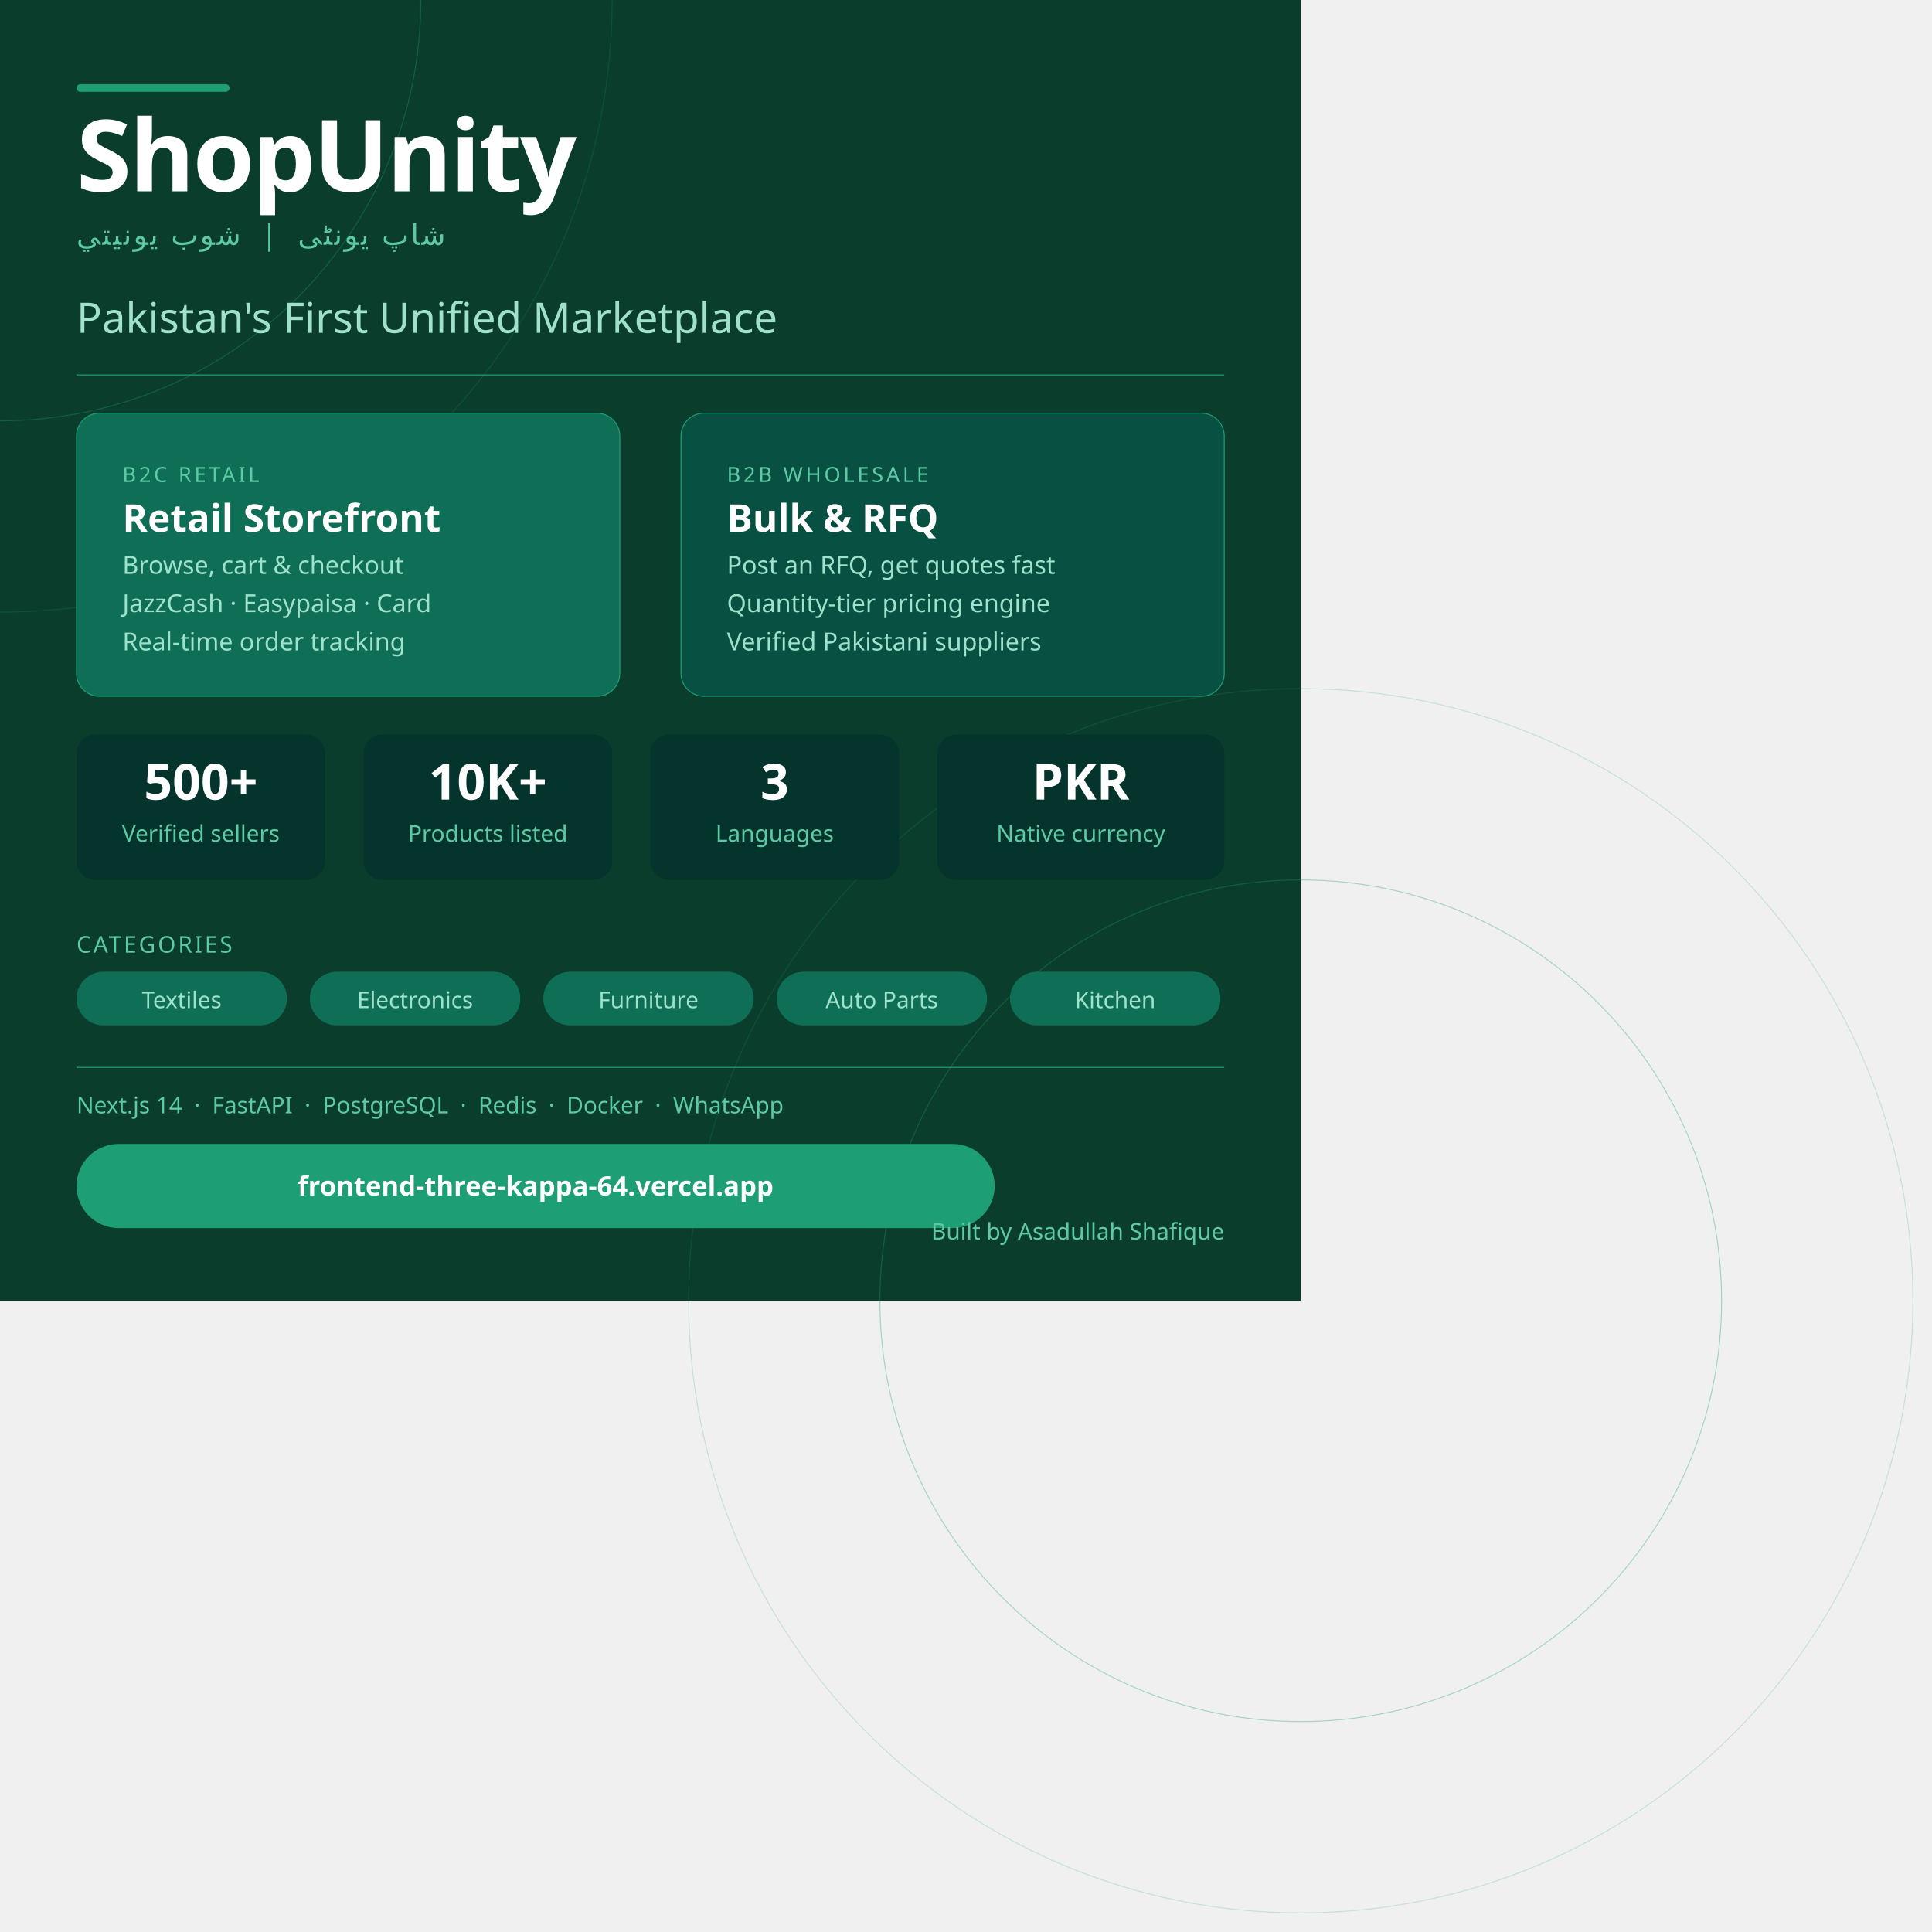
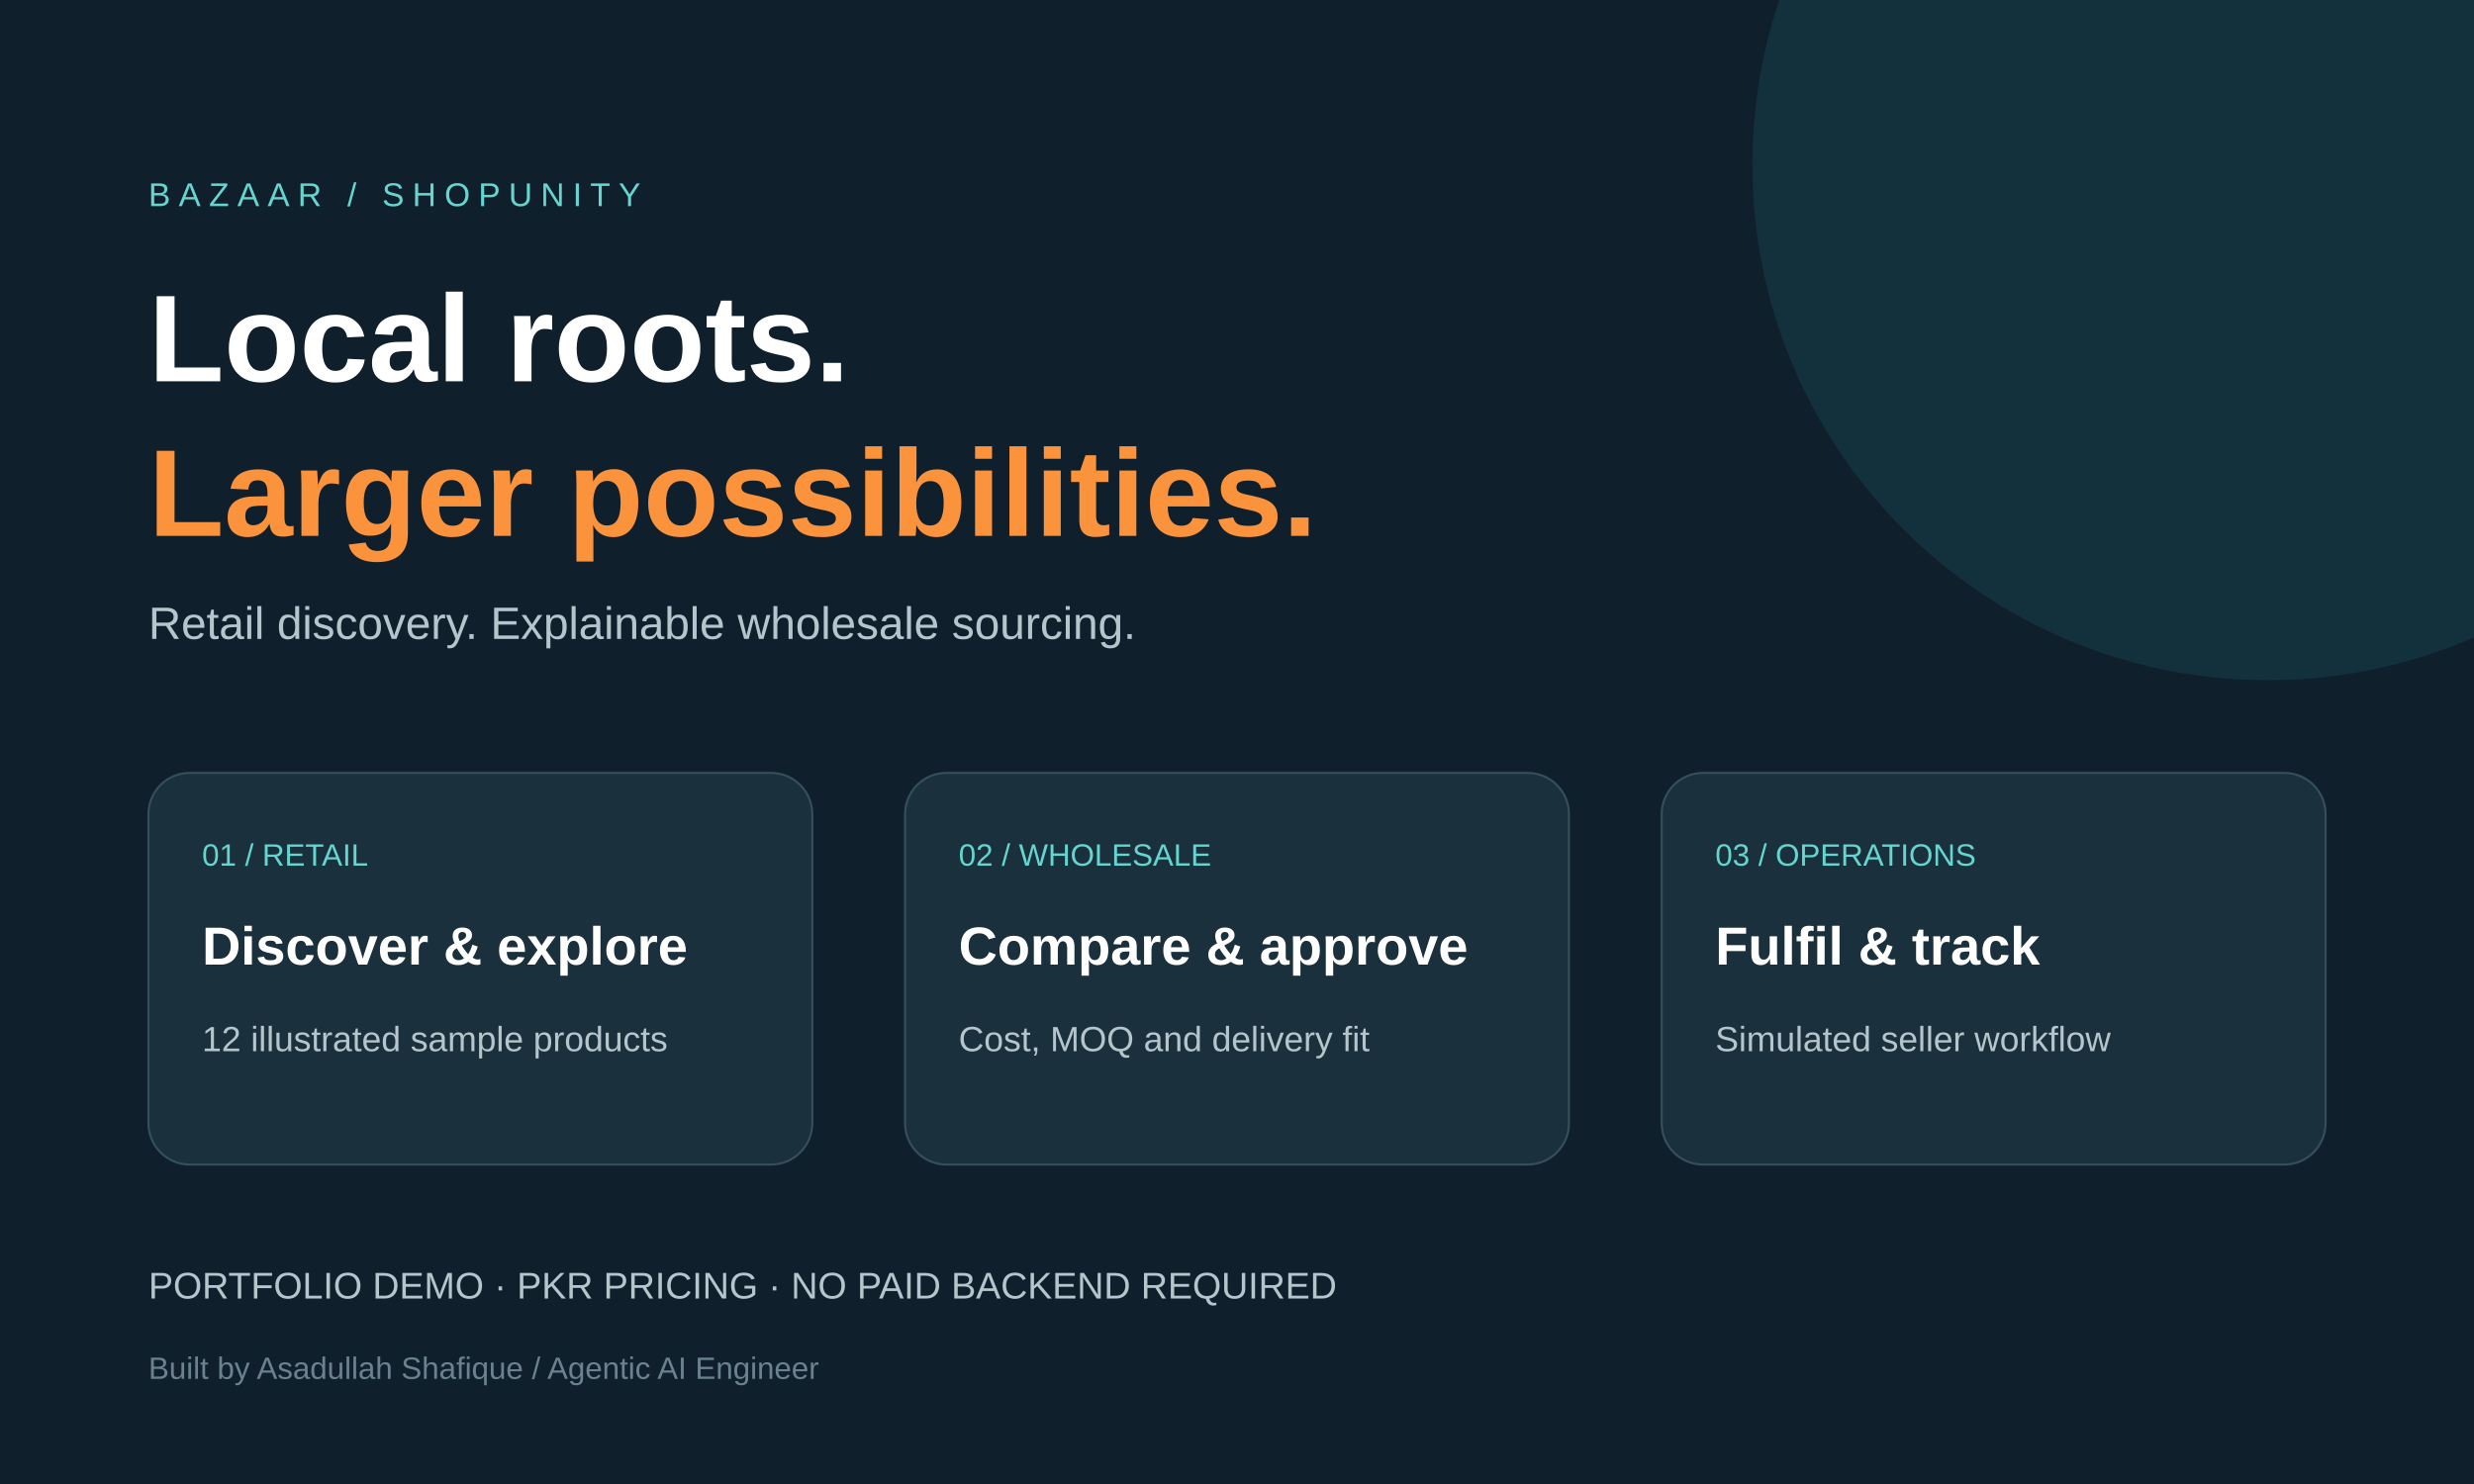
- <svg xmlns="http://www.w3.org/2000/svg" width="100%" viewBox="0 0 1010 1010" role="img" style="">
-   <defs>
-     <marker id="arrow" viewBox="0 0 10 10" refX="8" refY="5" markerWidth="6" markerHeight="6" orient="auto-start-reverse">
-       <path d="M2 1L8 5L2 9" fill="none" stroke="context-stroke" stroke-width="1.5" stroke-linecap="round" stroke-linejoin="round" />
-     </marker>
-   </defs>
-   <rect width="680" height="680" fill="#0A3D2B" style="fill:rgb(10, 61, 43);stroke:none;color:rgb(255, 255, 255);stroke-width:1px;stroke-linecap:butt;stroke-linejoin:miter;opacity:1;font-family:&quot;Anthropic Sans&quot;, -apple-system, BlinkMacSystemFont, &quot;Segoe UI&quot;, sans-serif;font-size:16px;font-weight:400;text-anchor:start;dominant-baseline:auto" />
-   <circle cx="0" cy="0" r="220" fill="none" stroke="#1D9E75" stroke-width="0.5" opacity="0.35" style="fill:none;stroke:rgb(29, 158, 117);color:rgb(255, 255, 255);stroke-width:0.5px;stroke-linecap:butt;stroke-linejoin:miter;opacity:0.35;font-family:&quot;Anthropic Sans&quot;, -apple-system, BlinkMacSystemFont, &quot;Segoe UI&quot;, sans-serif;font-size:16px;font-weight:400;text-anchor:start;dominant-baseline:auto" />
-   <circle cx="0" cy="0" r="320" fill="none" stroke="#1D9E75" stroke-width="0.5" opacity="0.2" style="fill:none;stroke:rgb(29, 158, 117);color:rgb(255, 255, 255);stroke-width:0.5px;stroke-linecap:butt;stroke-linejoin:miter;opacity:0.2;font-family:&quot;Anthropic Sans&quot;, -apple-system, BlinkMacSystemFont, &quot;Segoe UI&quot;, sans-serif;font-size:16px;font-weight:400;text-anchor:start;dominant-baseline:auto" />
-   <circle cx="680" cy="680" r="220" fill="none" stroke="#1D9E75" stroke-width="0.5" opacity="0.35" style="fill:none;stroke:rgb(29, 158, 117);color:rgb(255, 255, 255);stroke-width:0.5px;stroke-linecap:butt;stroke-linejoin:miter;opacity:0.35;font-family:&quot;Anthropic Sans&quot;, -apple-system, BlinkMacSystemFont, &quot;Segoe UI&quot;, sans-serif;font-size:16px;font-weight:400;text-anchor:start;dominant-baseline:auto" />
-   <circle cx="680" cy="680" r="320" fill="none" stroke="#1D9E75" stroke-width="0.5" opacity="0.2" style="fill:none;stroke:rgb(29, 158, 117);color:rgb(255, 255, 255);stroke-width:0.5px;stroke-linecap:butt;stroke-linejoin:miter;opacity:0.2;font-family:&quot;Anthropic Sans&quot;, -apple-system, BlinkMacSystemFont, &quot;Segoe UI&quot;, sans-serif;font-size:16px;font-weight:400;text-anchor:start;dominant-baseline:auto" />
-   <rect x="40" y="44" width="80" height="4" rx="2" fill="#1D9E75" style="fill:rgb(29, 158, 117);stroke:none;color:rgb(255, 255, 255);stroke-width:1px;stroke-linecap:butt;stroke-linejoin:miter;opacity:1;font-family:&quot;Anthropic Sans&quot;, -apple-system, BlinkMacSystemFont, &quot;Segoe UI&quot;, sans-serif;font-size:16px;font-weight:400;text-anchor:start;dominant-baseline:auto" />
-   <text x="40" y="100" font-family="system-ui, sans-serif" font-size="52" font-weight="700" fill="#FFFFFF" letter-spacing="-1" style="fill:rgb(255, 255, 255);stroke:none;color:rgb(255, 255, 255);stroke-width:1px;stroke-linecap:butt;stroke-linejoin:miter;opacity:1;font-family:system-ui, sans-serif;font-size:52px;font-weight:700;text-anchor:start;dominant-baseline:auto">ShopUnity</text>
-   <text x="40" y="128" font-family="system-ui, sans-serif" font-size="15" font-weight="400" fill="#5DCAA5" letter-spacing="1" style="fill:rgb(93, 202, 165);stroke:none;color:rgb(255, 255, 255);stroke-width:1px;stroke-linecap:butt;stroke-linejoin:miter;opacity:1;font-family:system-ui, sans-serif;font-size:15px;font-weight:400;text-anchor:start;dominant-baseline:auto">شاپ یونٹی  |  شوب يونيتي</text>
-   <text x="40" y="174" font-family="system-ui, sans-serif" font-size="22" font-weight="500" fill="#9FE1CB" style="fill:rgb(159, 225, 203);stroke:none;color:rgb(255, 255, 255);stroke-width:1px;stroke-linecap:butt;stroke-linejoin:miter;opacity:1;font-family:system-ui, sans-serif;font-size:22px;font-weight:500;text-anchor:start;dominant-baseline:auto">Pakistan's First Unified Marketplace</text>
-   <line x1="40" y1="196" x2="640" y2="196" stroke="#1D9E75" stroke-width="0.5" style="fill:rgb(0, 0, 0);stroke:rgb(29, 158, 117);color:rgb(255, 255, 255);stroke-width:0.5px;stroke-linecap:butt;stroke-linejoin:miter;opacity:1;font-family:&quot;Anthropic Sans&quot;, -apple-system, BlinkMacSystemFont, &quot;Segoe UI&quot;, sans-serif;font-size:16px;font-weight:400;text-anchor:start;dominant-baseline:auto" />
-   <rect x="40" y="216" width="284" height="148" rx="12" fill="#0F6E56" style="fill:rgb(15, 110, 86);stroke:none;color:rgb(255, 255, 255);stroke-width:1px;stroke-linecap:butt;stroke-linejoin:miter;opacity:1;font-family:&quot;Anthropic Sans&quot;, -apple-system, BlinkMacSystemFont, &quot;Segoe UI&quot;, sans-serif;font-size:16px;font-weight:400;text-anchor:start;dominant-baseline:auto" />
-   <rect x="40" y="216" width="284" height="148" rx="12" fill="none" stroke="#1D9E75" stroke-width="0.5" style="fill:none;stroke:rgb(29, 158, 117);color:rgb(255, 255, 255);stroke-width:0.5px;stroke-linecap:butt;stroke-linejoin:miter;opacity:1;font-family:&quot;Anthropic Sans&quot;, -apple-system, BlinkMacSystemFont, &quot;Segoe UI&quot;, sans-serif;font-size:16px;font-weight:400;text-anchor:start;dominant-baseline:auto" />
-   <text x="64" y="252" font-family="system-ui, sans-serif" font-size="11" font-weight="500" fill="#5DCAA5" letter-spacing="1.5" style="fill:rgb(93, 202, 165);stroke:none;color:rgb(255, 255, 255);stroke-width:1px;stroke-linecap:butt;stroke-linejoin:miter;opacity:1;font-family:system-ui, sans-serif;font-size:11px;font-weight:500;text-anchor:start;dominant-baseline:auto">B2C  RETAIL</text>
-   <text x="64" y="278" font-family="system-ui, sans-serif" font-size="20" font-weight="700" fill="#FFFFFF" style="fill:rgb(255, 255, 255);stroke:none;color:rgb(255, 255, 255);stroke-width:1px;stroke-linecap:butt;stroke-linejoin:miter;opacity:1;font-family:system-ui, sans-serif;font-size:20px;font-weight:700;text-anchor:start;dominant-baseline:auto">Retail Storefront</text>
-   <text x="64" y="300" font-family="system-ui, sans-serif" font-size="13" font-weight="400" fill="#9FE1CB" style="fill:rgb(159, 225, 203);stroke:none;color:rgb(255, 255, 255);stroke-width:1px;stroke-linecap:butt;stroke-linejoin:miter;opacity:1;font-family:system-ui, sans-serif;font-size:13px;font-weight:400;text-anchor:start;dominant-baseline:auto">Browse, cart &amp; checkout</text>
-   <text x="64" y="320" font-family="system-ui, sans-serif" font-size="13" font-weight="400" fill="#9FE1CB" style="fill:rgb(159, 225, 203);stroke:none;color:rgb(255, 255, 255);stroke-width:1px;stroke-linecap:butt;stroke-linejoin:miter;opacity:1;font-family:system-ui, sans-serif;font-size:13px;font-weight:400;text-anchor:start;dominant-baseline:auto">JazzCash · Easypaisa · Card</text>
-   <text x="64" y="340" font-family="system-ui, sans-serif" font-size="13" font-weight="400" fill="#9FE1CB" style="fill:rgb(159, 225, 203);stroke:none;color:rgb(255, 255, 255);stroke-width:1px;stroke-linecap:butt;stroke-linejoin:miter;opacity:1;font-family:system-ui, sans-serif;font-size:13px;font-weight:400;text-anchor:start;dominant-baseline:auto">Real-time order tracking</text>
-   <rect x="356" y="216" width="284" height="148" rx="12" fill="#085041" style="fill:rgb(8, 80, 65);stroke:none;color:rgb(255, 255, 255);stroke-width:1px;stroke-linecap:butt;stroke-linejoin:miter;opacity:1;font-family:&quot;Anthropic Sans&quot;, -apple-system, BlinkMacSystemFont, &quot;Segoe UI&quot;, sans-serif;font-size:16px;font-weight:400;text-anchor:start;dominant-baseline:auto" />
-   <rect x="356" y="216" width="284" height="148" rx="12" fill="none" stroke="#1D9E75" stroke-width="0.5" style="fill:none;stroke:rgb(29, 158, 117);color:rgb(255, 255, 255);stroke-width:0.5px;stroke-linecap:butt;stroke-linejoin:miter;opacity:1;font-family:&quot;Anthropic Sans&quot;, -apple-system, BlinkMacSystemFont, &quot;Segoe UI&quot;, sans-serif;font-size:16px;font-weight:400;text-anchor:start;dominant-baseline:auto" />
-   <text x="380" y="252" font-family="system-ui, sans-serif" font-size="11" font-weight="500" fill="#5DCAA5" letter-spacing="1.5" style="fill:rgb(93, 202, 165);stroke:none;color:rgb(255, 255, 255);stroke-width:1px;stroke-linecap:butt;stroke-linejoin:miter;opacity:1;font-family:system-ui, sans-serif;font-size:11px;font-weight:500;text-anchor:start;dominant-baseline:auto">B2B  WHOLESALE</text>
-   <text x="380" y="278" font-family="system-ui, sans-serif" font-size="20" font-weight="700" fill="#FFFFFF" style="fill:rgb(255, 255, 255);stroke:none;color:rgb(255, 255, 255);stroke-width:1px;stroke-linecap:butt;stroke-linejoin:miter;opacity:1;font-family:system-ui, sans-serif;font-size:20px;font-weight:700;text-anchor:start;dominant-baseline:auto">Bulk &amp; RFQ</text>
-   <text x="380" y="300" font-family="system-ui, sans-serif" font-size="13" font-weight="400" fill="#9FE1CB" style="fill:rgb(159, 225, 203);stroke:none;color:rgb(255, 255, 255);stroke-width:1px;stroke-linecap:butt;stroke-linejoin:miter;opacity:1;font-family:system-ui, sans-serif;font-size:13px;font-weight:400;text-anchor:start;dominant-baseline:auto">Post an RFQ, get quotes fast</text>
-   <text x="380" y="320" font-family="system-ui, sans-serif" font-size="13" font-weight="400" fill="#9FE1CB" style="fill:rgb(159, 225, 203);stroke:none;color:rgb(255, 255, 255);stroke-width:1px;stroke-linecap:butt;stroke-linejoin:miter;opacity:1;font-family:system-ui, sans-serif;font-size:13px;font-weight:400;text-anchor:start;dominant-baseline:auto">Quantity-tier pricing engine</text>
-   <text x="380" y="340" font-family="system-ui, sans-serif" font-size="13" font-weight="400" fill="#9FE1CB" style="fill:rgb(159, 225, 203);stroke:none;color:rgb(255, 255, 255);stroke-width:1px;stroke-linecap:butt;stroke-linejoin:miter;opacity:1;font-family:system-ui, sans-serif;font-size:13px;font-weight:400;text-anchor:start;dominant-baseline:auto">Verified Pakistani suppliers</text>
-   <rect x="40" y="384" width="130" height="76" rx="10" fill="#04342C" style="fill:rgb(4, 52, 44);stroke:none;color:rgb(255, 255, 255);stroke-width:1px;stroke-linecap:butt;stroke-linejoin:miter;opacity:1;font-family:&quot;Anthropic Sans&quot;, -apple-system, BlinkMacSystemFont, &quot;Segoe UI&quot;, sans-serif;font-size:16px;font-weight:400;text-anchor:start;dominant-baseline:auto" />
-   <text x="105" y="418" font-family="system-ui, sans-serif" font-size="26" font-weight="700" fill="#FFFFFF" text-anchor="middle" style="fill:rgb(255, 255, 255);stroke:none;color:rgb(255, 255, 255);stroke-width:1px;stroke-linecap:butt;stroke-linejoin:miter;opacity:1;font-family:system-ui, sans-serif;font-size:26px;font-weight:700;text-anchor:middle;dominant-baseline:auto">500+</text>
-   <text x="105" y="440" font-family="system-ui, sans-serif" font-size="12" font-weight="400" fill="#5DCAA5" text-anchor="middle" style="fill:rgb(93, 202, 165);stroke:none;color:rgb(255, 255, 255);stroke-width:1px;stroke-linecap:butt;stroke-linejoin:miter;opacity:1;font-family:system-ui, sans-serif;font-size:12px;font-weight:400;text-anchor:middle;dominant-baseline:auto">Verified sellers</text>
-   <rect x="190" y="384" width="130" height="76" rx="10" fill="#04342C" style="fill:rgb(4, 52, 44);stroke:none;color:rgb(255, 255, 255);stroke-width:1px;stroke-linecap:butt;stroke-linejoin:miter;opacity:1;font-family:&quot;Anthropic Sans&quot;, -apple-system, BlinkMacSystemFont, &quot;Segoe UI&quot;, sans-serif;font-size:16px;font-weight:400;text-anchor:start;dominant-baseline:auto" />
-   <text x="255" y="418" font-family="system-ui, sans-serif" font-size="26" font-weight="700" fill="#FFFFFF" text-anchor="middle" style="fill:rgb(255, 255, 255);stroke:none;color:rgb(255, 255, 255);stroke-width:1px;stroke-linecap:butt;stroke-linejoin:miter;opacity:1;font-family:system-ui, sans-serif;font-size:26px;font-weight:700;text-anchor:middle;dominant-baseline:auto">10K+</text>
-   <text x="255" y="440" font-family="system-ui, sans-serif" font-size="12" font-weight="400" fill="#5DCAA5" text-anchor="middle" style="fill:rgb(93, 202, 165);stroke:none;color:rgb(255, 255, 255);stroke-width:1px;stroke-linecap:butt;stroke-linejoin:miter;opacity:1;font-family:system-ui, sans-serif;font-size:12px;font-weight:400;text-anchor:middle;dominant-baseline:auto">Products listed</text>
-   <rect x="340" y="384" width="130" height="76" rx="10" fill="#04342C" style="fill:rgb(4, 52, 44);stroke:none;color:rgb(255, 255, 255);stroke-width:1px;stroke-linecap:butt;stroke-linejoin:miter;opacity:1;font-family:&quot;Anthropic Sans&quot;, -apple-system, BlinkMacSystemFont, &quot;Segoe UI&quot;, sans-serif;font-size:16px;font-weight:400;text-anchor:start;dominant-baseline:auto" />
-   <text x="405" y="418" font-family="system-ui, sans-serif" font-size="26" font-weight="700" fill="#FFFFFF" text-anchor="middle" style="fill:rgb(255, 255, 255);stroke:none;color:rgb(255, 255, 255);stroke-width:1px;stroke-linecap:butt;stroke-linejoin:miter;opacity:1;font-family:system-ui, sans-serif;font-size:26px;font-weight:700;text-anchor:middle;dominant-baseline:auto">3</text>
-   <text x="405" y="440" font-family="system-ui, sans-serif" font-size="12" font-weight="400" fill="#5DCAA5" text-anchor="middle" style="fill:rgb(93, 202, 165);stroke:none;color:rgb(255, 255, 255);stroke-width:1px;stroke-linecap:butt;stroke-linejoin:miter;opacity:1;font-family:system-ui, sans-serif;font-size:12px;font-weight:400;text-anchor:middle;dominant-baseline:auto">Languages</text>
-   <rect x="490" y="384" width="150" height="76" rx="10" fill="#04342C" style="fill:rgb(4, 52, 44);stroke:none;color:rgb(255, 255, 255);stroke-width:1px;stroke-linecap:butt;stroke-linejoin:miter;opacity:1;font-family:&quot;Anthropic Sans&quot;, -apple-system, BlinkMacSystemFont, &quot;Segoe UI&quot;, sans-serif;font-size:16px;font-weight:400;text-anchor:start;dominant-baseline:auto" />
-   <text x="565" y="418" font-family="system-ui, sans-serif" font-size="26" font-weight="700" fill="#FFFFFF" text-anchor="middle" style="fill:rgb(255, 255, 255);stroke:none;color:rgb(255, 255, 255);stroke-width:1px;stroke-linecap:butt;stroke-linejoin:miter;opacity:1;font-family:system-ui, sans-serif;font-size:26px;font-weight:700;text-anchor:middle;dominant-baseline:auto">PKR</text>
-   <text x="565" y="440" font-family="system-ui, sans-serif" font-size="12" font-weight="400" fill="#5DCAA5" text-anchor="middle" style="fill:rgb(93, 202, 165);stroke:none;color:rgb(255, 255, 255);stroke-width:1px;stroke-linecap:butt;stroke-linejoin:miter;opacity:1;font-family:system-ui, sans-serif;font-size:12px;font-weight:400;text-anchor:middle;dominant-baseline:auto">Native currency</text>
-   <text x="40" y="498" font-family="system-ui, sans-serif" font-size="12" font-weight="500" fill="#5DCAA5" letter-spacing="1.2" style="fill:rgb(93, 202, 165);stroke:none;color:rgb(255, 255, 255);stroke-width:1px;stroke-linecap:butt;stroke-linejoin:miter;opacity:1;font-family:system-ui, sans-serif;font-size:12px;font-weight:500;text-anchor:start;dominant-baseline:auto">CATEGORIES</text>
-   <rect x="40" y="508" width="110" height="28" rx="14" fill="#0F6E56" style="fill:rgb(15, 110, 86);stroke:none;color:rgb(255, 255, 255);stroke-width:1px;stroke-linecap:butt;stroke-linejoin:miter;opacity:1;font-family:&quot;Anthropic Sans&quot;, -apple-system, BlinkMacSystemFont, &quot;Segoe UI&quot;, sans-serif;font-size:16px;font-weight:400;text-anchor:start;dominant-baseline:auto" />
-   <text x="95" y="527" font-family="system-ui, sans-serif" font-size="12" font-weight="500" fill="#9FE1CB" text-anchor="middle" style="fill:rgb(159, 225, 203);stroke:none;color:rgb(255, 255, 255);stroke-width:1px;stroke-linecap:butt;stroke-linejoin:miter;opacity:1;font-family:system-ui, sans-serif;font-size:12px;font-weight:500;text-anchor:middle;dominant-baseline:auto">Textiles</text>
-   <rect x="162" y="508" width="110" height="28" rx="14" fill="#0F6E56" style="fill:rgb(15, 110, 86);stroke:none;color:rgb(255, 255, 255);stroke-width:1px;stroke-linecap:butt;stroke-linejoin:miter;opacity:1;font-family:&quot;Anthropic Sans&quot;, -apple-system, BlinkMacSystemFont, &quot;Segoe UI&quot;, sans-serif;font-size:16px;font-weight:400;text-anchor:start;dominant-baseline:auto" />
-   <text x="217" y="527" font-family="system-ui, sans-serif" font-size="12" font-weight="500" fill="#9FE1CB" text-anchor="middle" style="fill:rgb(159, 225, 203);stroke:none;color:rgb(255, 255, 255);stroke-width:1px;stroke-linecap:butt;stroke-linejoin:miter;opacity:1;font-family:system-ui, sans-serif;font-size:12px;font-weight:500;text-anchor:middle;dominant-baseline:auto">Electronics</text>
-   <rect x="284" y="508" width="110" height="28" rx="14" fill="#0F6E56" style="fill:rgb(15, 110, 86);stroke:none;color:rgb(255, 255, 255);stroke-width:1px;stroke-linecap:butt;stroke-linejoin:miter;opacity:1;font-family:&quot;Anthropic Sans&quot;, -apple-system, BlinkMacSystemFont, &quot;Segoe UI&quot;, sans-serif;font-size:16px;font-weight:400;text-anchor:start;dominant-baseline:auto" />
-   <text x="339" y="527" font-family="system-ui, sans-serif" font-size="12" font-weight="500" fill="#9FE1CB" text-anchor="middle" style="fill:rgb(159, 225, 203);stroke:none;color:rgb(255, 255, 255);stroke-width:1px;stroke-linecap:butt;stroke-linejoin:miter;opacity:1;font-family:system-ui, sans-serif;font-size:12px;font-weight:500;text-anchor:middle;dominant-baseline:auto">Furniture</text>
-   <rect x="406" y="508" width="110" height="28" rx="14" fill="#0F6E56" style="fill:rgb(15, 110, 86);stroke:none;color:rgb(255, 255, 255);stroke-width:1px;stroke-linecap:butt;stroke-linejoin:miter;opacity:1;font-family:&quot;Anthropic Sans&quot;, -apple-system, BlinkMacSystemFont, &quot;Segoe UI&quot;, sans-serif;font-size:16px;font-weight:400;text-anchor:start;dominant-baseline:auto" />
-   <text x="461" y="527" font-family="system-ui, sans-serif" font-size="12" font-weight="500" fill="#9FE1CB" text-anchor="middle" style="fill:rgb(159, 225, 203);stroke:none;color:rgb(255, 255, 255);stroke-width:1px;stroke-linecap:butt;stroke-linejoin:miter;opacity:1;font-family:system-ui, sans-serif;font-size:12px;font-weight:500;text-anchor:middle;dominant-baseline:auto">Auto Parts</text>
-   <rect x="528" y="508" width="110" height="28" rx="14" fill="#0F6E56" style="fill:rgb(15, 110, 86);stroke:none;color:rgb(255, 255, 255);stroke-width:1px;stroke-linecap:butt;stroke-linejoin:miter;opacity:1;font-family:&quot;Anthropic Sans&quot;, -apple-system, BlinkMacSystemFont, &quot;Segoe UI&quot;, sans-serif;font-size:16px;font-weight:400;text-anchor:start;dominant-baseline:auto" />
-   <text x="583" y="527" font-family="system-ui, sans-serif" font-size="12" font-weight="500" fill="#9FE1CB" text-anchor="middle" style="fill:rgb(159, 225, 203);stroke:none;color:rgb(255, 255, 255);stroke-width:1px;stroke-linecap:butt;stroke-linejoin:miter;opacity:1;font-family:system-ui, sans-serif;font-size:12px;font-weight:500;text-anchor:middle;dominant-baseline:auto">Kitchen</text>
-   <line x1="40" y1="558" x2="640" y2="558" stroke="#1D9E75" stroke-width="0.5" style="fill:rgb(0, 0, 0);stroke:rgb(29, 158, 117);color:rgb(255, 255, 255);stroke-width:0.5px;stroke-linecap:butt;stroke-linejoin:miter;opacity:1;font-family:&quot;Anthropic Sans&quot;, -apple-system, BlinkMacSystemFont, &quot;Segoe UI&quot;, sans-serif;font-size:16px;font-weight:400;text-anchor:start;dominant-baseline:auto" />
-   <text x="40" y="582" font-family="system-ui, sans-serif" font-size="12" font-weight="400" fill="#5DCAA5" style="fill:rgb(93, 202, 165);stroke:none;color:rgb(255, 255, 255);stroke-width:1px;stroke-linecap:butt;stroke-linejoin:miter;opacity:1;font-family:system-ui, sans-serif;font-size:12px;font-weight:400;text-anchor:start;dominant-baseline:auto">Next.js 14  ·  FastAPI  ·  PostgreSQL  ·  Redis  ·  Docker  ·  WhatsApp</text>
-   <rect x="40" y="598" width="480" height="44" rx="22" fill="#1D9E75" style="fill:rgb(29, 158, 117);stroke:none;color:rgb(255, 255, 255);stroke-width:1px;stroke-linecap:butt;stroke-linejoin:miter;opacity:1;font-family:&quot;Anthropic Sans&quot;, -apple-system, BlinkMacSystemFont, &quot;Segoe UI&quot;, sans-serif;font-size:16px;font-weight:400;text-anchor:start;dominant-baseline:auto" />
-   <text x="280" y="625" font-family="system-ui, sans-serif" font-size="14" font-weight="600" fill="#FFFFFF" text-anchor="middle" style="fill:rgb(255, 255, 255);stroke:none;color:rgb(255, 255, 255);stroke-width:1px;stroke-linecap:butt;stroke-linejoin:miter;opacity:1;font-family:system-ui, sans-serif;font-size:14px;font-weight:600;text-anchor:middle;dominant-baseline:auto">frontend-three-kappa-64.vercel.app</text>
-   <text x="640" y="648" font-family="system-ui, sans-serif" font-size="12" font-weight="400" fill="#5DCAA5" text-anchor="end" style="fill:rgb(93, 202, 165);stroke:none;color:rgb(255, 255, 255);stroke-width:1px;stroke-linecap:butt;stroke-linejoin:miter;opacity:1;font-family:system-ui, sans-serif;font-size:12px;font-weight:400;text-anchor:end;dominant-baseline:auto">Built by Asadullah Shafique</text>
+ <svg xmlns="http://www.w3.org/2000/svg" width="1200" height="720" viewBox="0 0 1200 720" role="img" aria-labelledby="title desc">
+   <rect width="1200" height="720" fill="#101f2c" />
+   <circle cx="1100" cy="80" r="250" fill="#13313d" />
+   <g font-family="Arial, sans-serif">
+     <text x="72" y="100" fill="#65d5d0" font-size="16" letter-spacing="4">BAZAAR / SHOPUNITY</text>
+     <text x="72" y="185" fill="#fff" font-size="60" font-weight="700">Local roots.</text>
+     <text x="72" y="260" fill="#fb923c" font-size="60" font-weight="700">Larger possibilities.</text>
+     <text x="72" y="310" fill="#b5c5cc" font-size="22">Retail discovery. Explainable wholesale sourcing.</text>
+     <rect x="72" y="375" width="322" height="190" rx="20" fill="#1a303d" stroke="#35505b" />
+     <rect x="439" y="375" width="322" height="190" rx="20" fill="#1a303d" stroke="#35505b" />
+     <rect x="806" y="375" width="322" height="190" rx="20" fill="#1a303d" stroke="#35505b" />
+     <text x="98" y="420" fill="#65d5d0" font-size="15">01 / RETAIL</text>
+     <text x="98" y="468" fill="#fff" font-size="26" font-weight="700">Discover &amp; explore</text>
+     <text x="98" y="510" fill="#b5c5cc" font-size="17">12 illustrated sample products</text>
+     <text x="465" y="420" fill="#65d5d0" font-size="15">02 / WHOLESALE</text>
+     <text x="465" y="468" fill="#fff" font-size="26" font-weight="700">Compare &amp; approve</text>
+     <text x="465" y="510" fill="#b5c5cc" font-size="17">Cost, MOQ and delivery fit</text>
+     <text x="832" y="420" fill="#65d5d0" font-size="15">03 / OPERATIONS</text>
+     <text x="832" y="468" fill="#fff" font-size="26" font-weight="700">Fulfil &amp; track</text>
+     <text x="832" y="510" fill="#b5c5cc" font-size="17">Simulated seller workflow</text>
+     <text x="72" y="630" fill="#b5c5cc" font-size="18">PORTFOLIO DEMO · PKR PRICING · NO PAID BACKEND REQUIRED</text>
+     <text x="72" y="669" fill="#69828d" font-size="15">Built by Asadullah Shafique / Agentic AI Engineer</text>
+   </g>
</svg>
